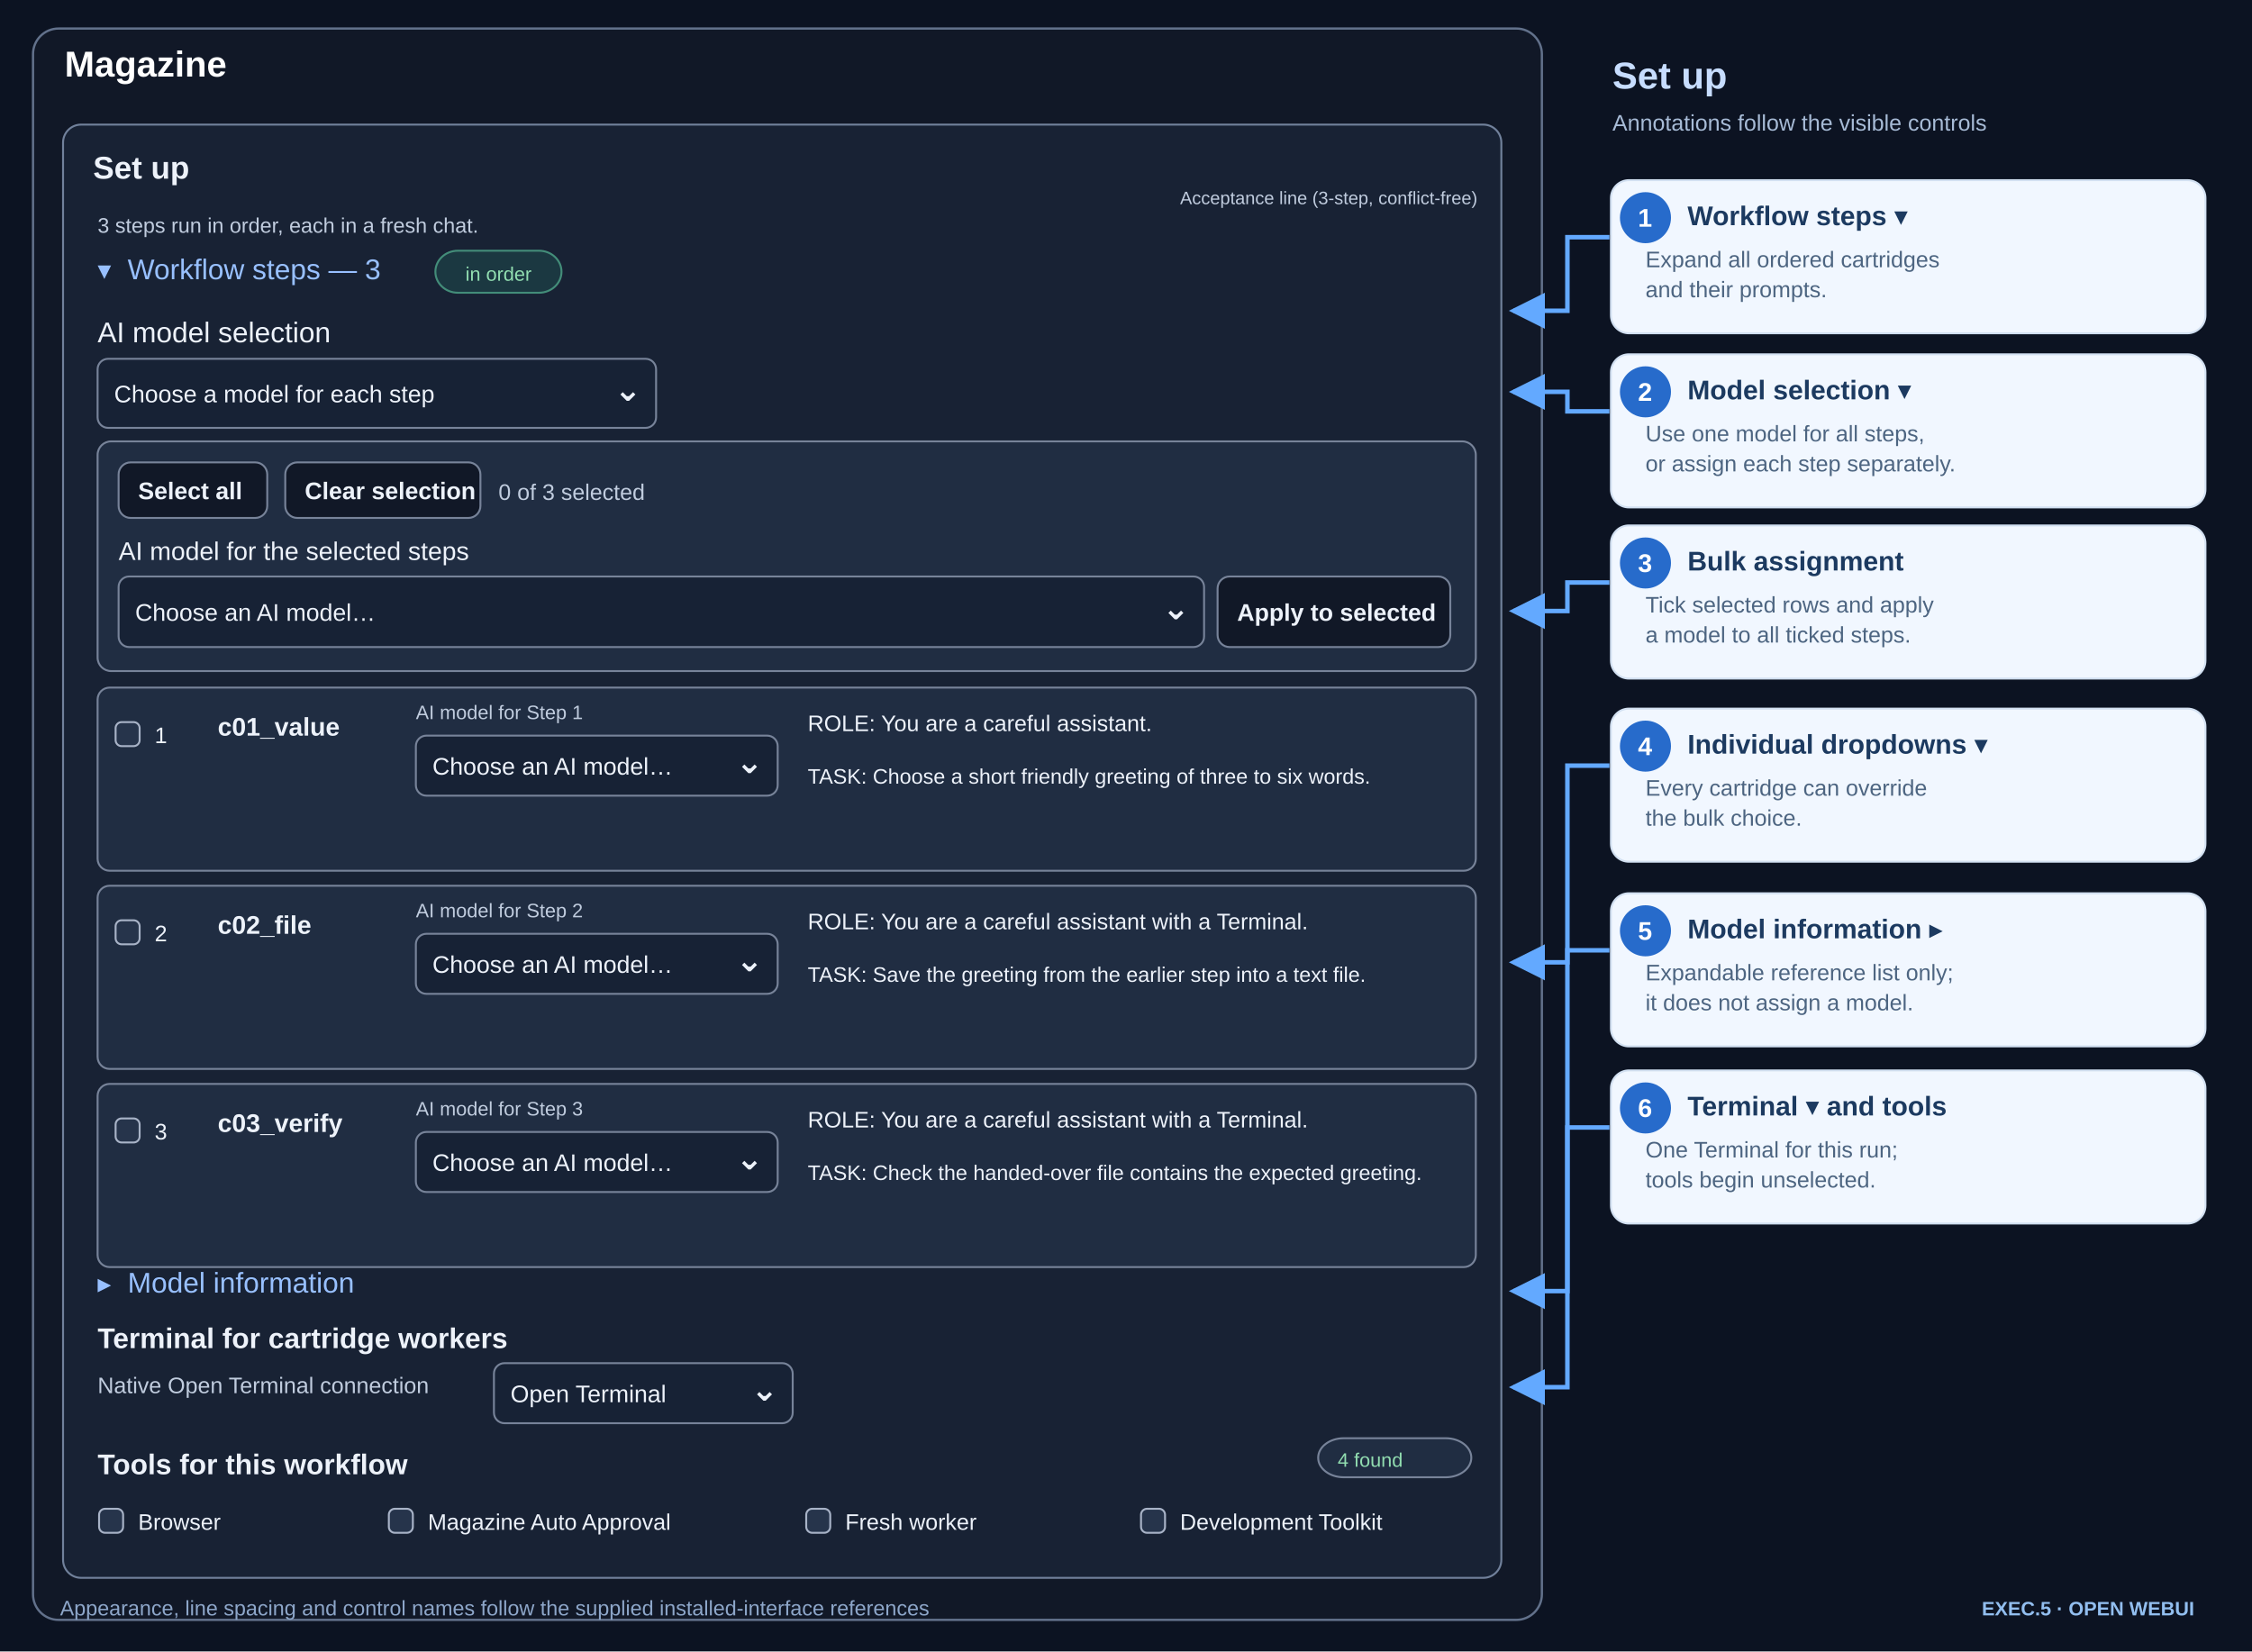
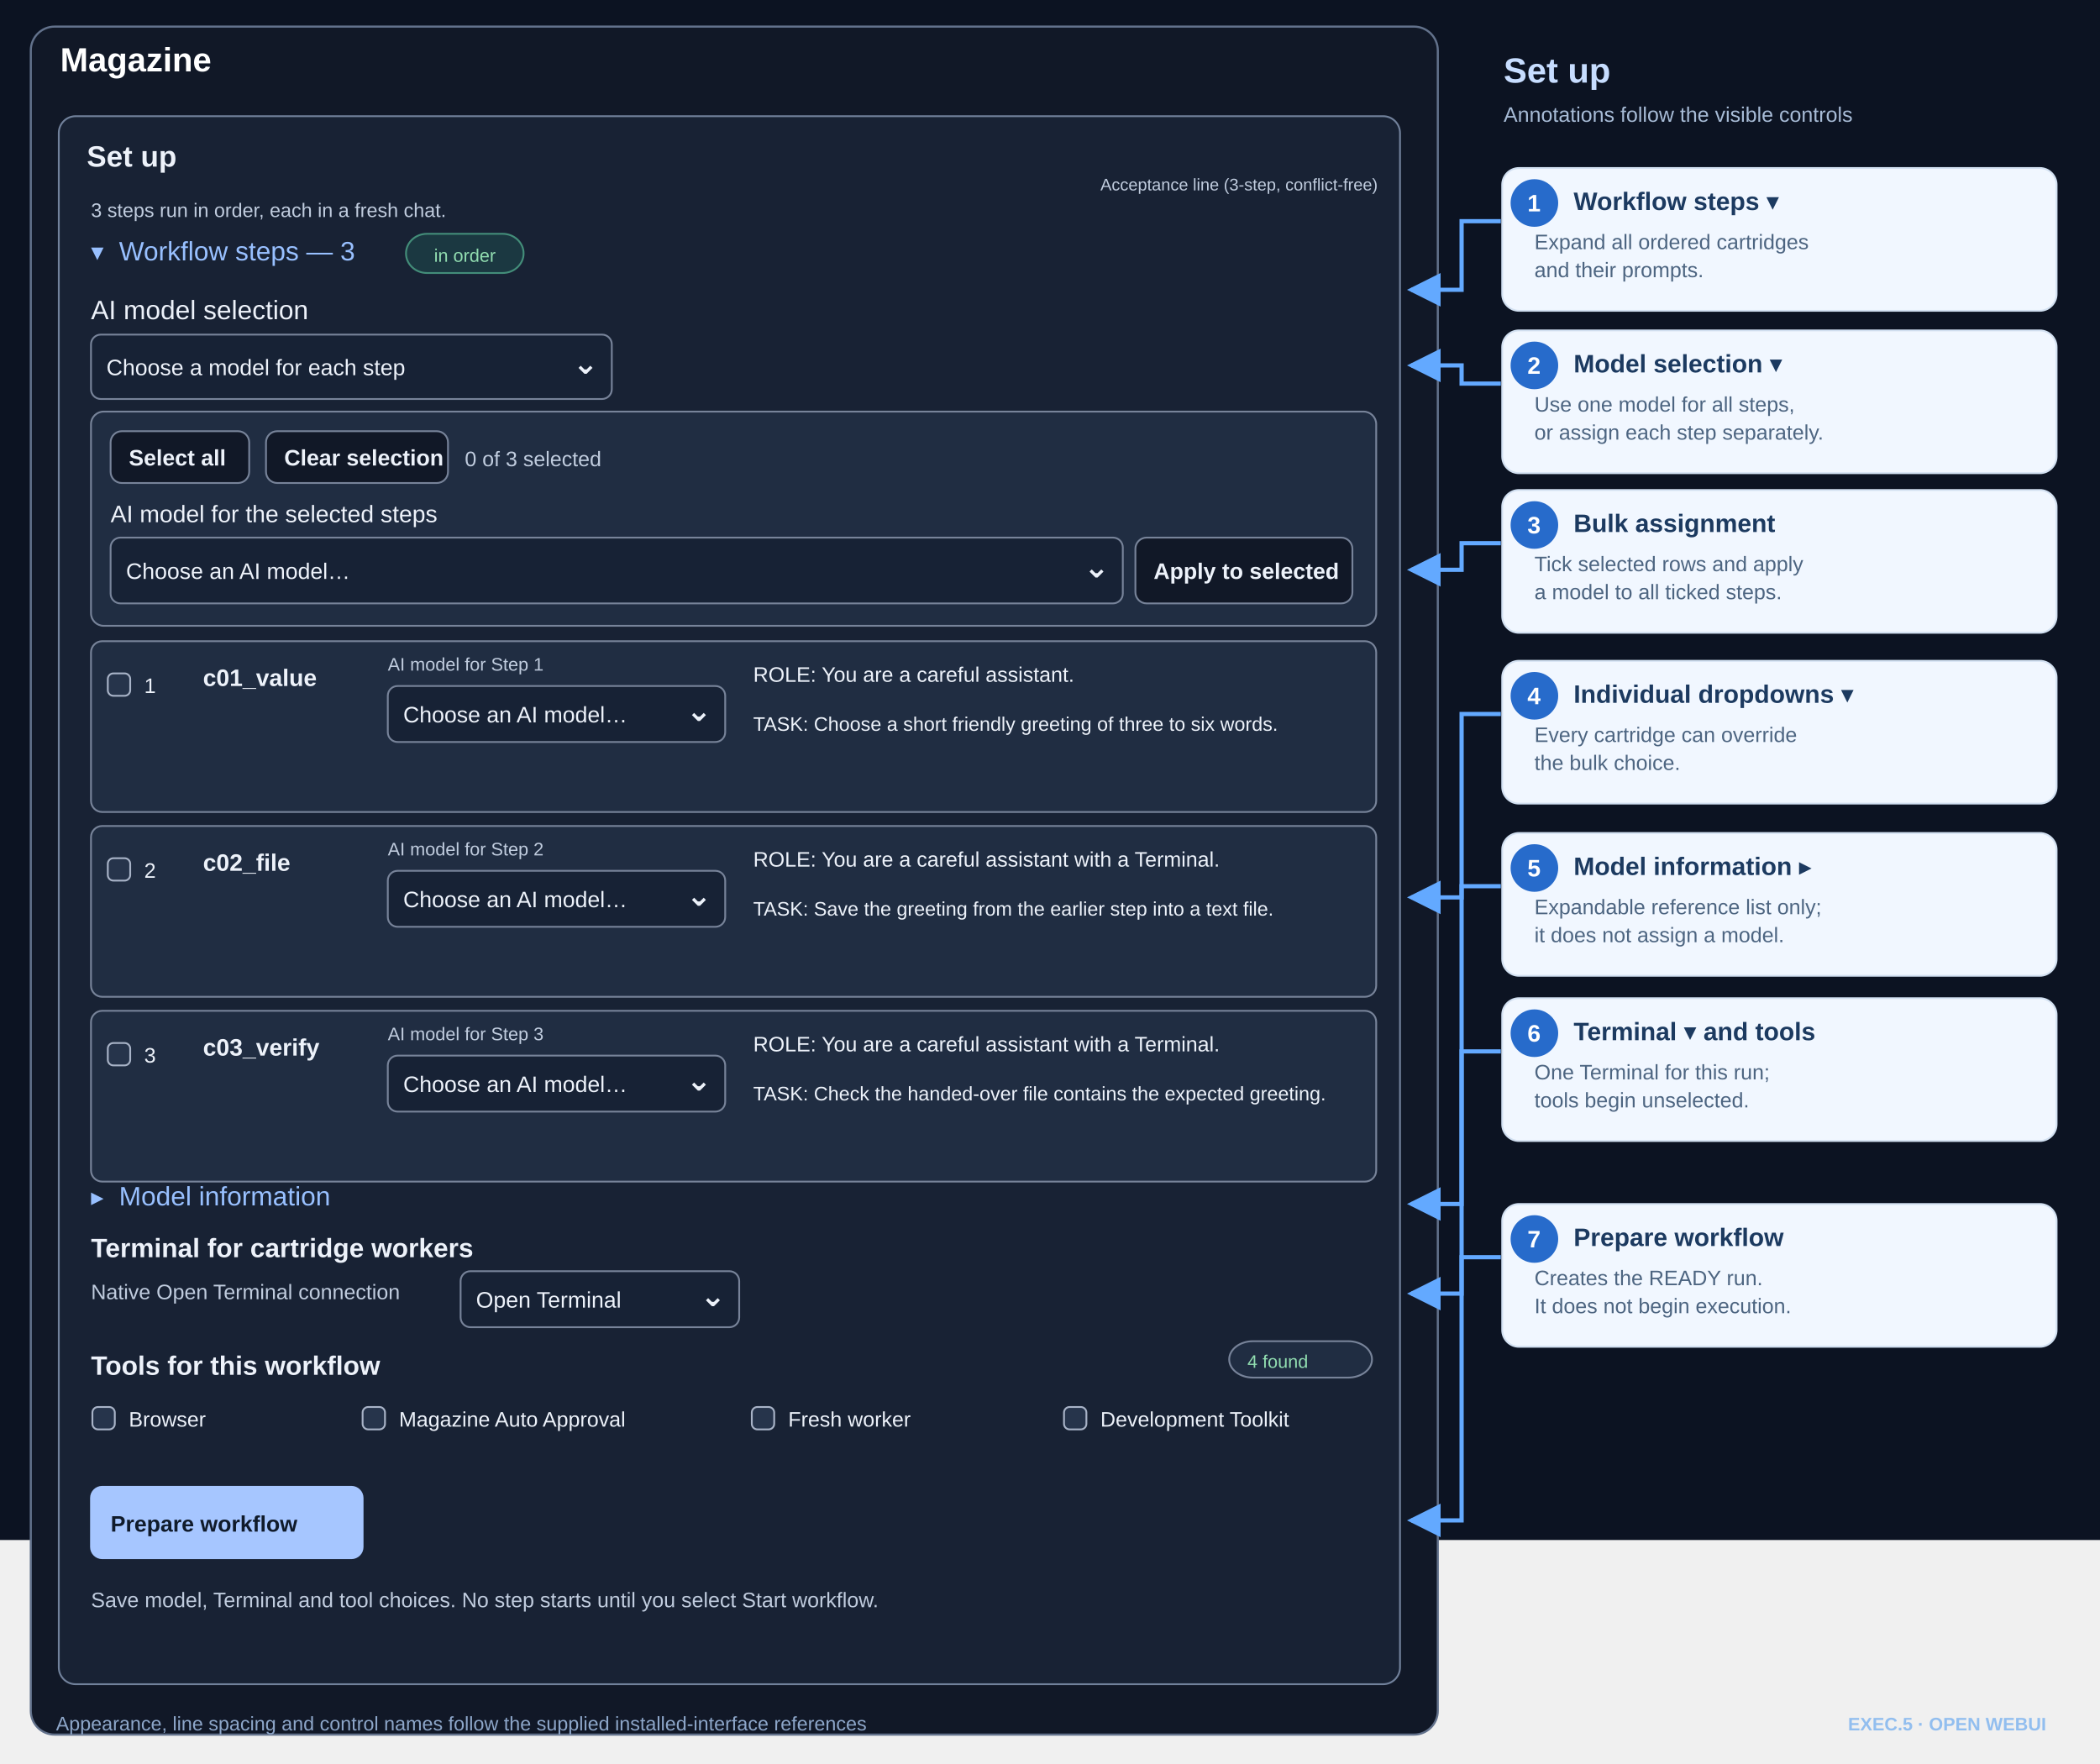
- <svg xmlns="http://www.w3.org/2000/svg" width="1500" height="1100" viewBox="0 0 1500 1100" role="img" aria-labelledby="t d">
+ <svg xmlns="http://www.w3.org/2000/svg" width="1500" height="1260" viewBox="0 0 1500 1260" role="img" aria-labelledby="t d">
  <defs>
    <marker id="arr" markerWidth="8" markerHeight="8" refX="7" refY="4" orient="auto">
      <path d="M0 0L8 4L0 8" fill="#63a9ff" />
    </marker>
  </defs>
  <rect width="1500" height="1100" fill="#0c1322" />
-   <rect x="22" y="19" width="1005" height="1060" rx="17" fill="#111827" stroke="#62718b" stroke-width="1.5" />
+   <rect x="22" y="19" width="1005" height="1220" rx="17" fill="#111827" stroke="#62718b" stroke-width="1.5" />
  <text x="43" y="51" font-size="24" font-weight="700" font-family="Arial,sans-serif" fill="#fff">Magazine</text>
  <text x="1074" y="59" font-size="25" font-family="Arial,sans-serif" font-weight="700" fill="#c7ddff">Set up</text>
  <text x="1074" y="87" font-size="15" font-family="Arial,sans-serif" fill="#a7bbd6">Annotations follow the visible controls</text>
-   <rect x="42" y="83" width="958" height="968" rx="12" fill="#182234" stroke="#71819b" stroke-width="1.3" />
+   <rect x="42" y="83" width="958" height="1120" rx="12" fill="#182234" stroke="#71819b" stroke-width="1.3" />
  <text x="62" y="119" font-size="21" font-weight="700" fill="#edf2fa" font-family="Arial,Helvetica,sans-serif">Set up</text>
  <text x="65" y="155" font-size="14" font-weight="400" fill="#c0ccde" font-family="Arial,Helvetica,sans-serif">3 steps run in order, each in a fresh chat.</text>
  <text x="786" y="136" font-size="12" font-weight="400" fill="#c0ccde" font-family="Arial,Helvetica,sans-serif">Acceptance line (3-step, conflict-free)</text>
  <text x="65" y="186" font-size="18" font-weight="700" fill="#98c0ff" font-family="Arial,Helvetica,sans-serif">▾</text>
  <text x="85" y="186" font-size="19" font-weight="500" fill="#98c0ff" font-family="Arial,Helvetica,sans-serif">Workflow steps — 3</text>
  <rect x="290" y="167" width="84" height="28" rx="15" fill="#1b3841" stroke="#438d79" stroke-width="1.3" />
  <text x="310" y="187" font-size="13" font-weight="400" fill="#91ddb0" font-family="Arial,Helvetica,sans-serif">in order</text>
  <text x="65" y="228" font-size="19" font-weight="400" fill="#edf2fa" font-family="Arial,Helvetica,sans-serif">AI model selection</text>
  <rect x="65" y="239" width="372" height="46" rx="7" fill="#172235" stroke="#778399" stroke-width="1.3" />
  <text x="76" y="268" font-size="16" font-weight="400" fill="#edf2fa" font-family="Arial,Helvetica,sans-serif">Choose a model for each step</text>
  <text x="409" y="267" font-size="22" font-weight="650" fill="#edf2fa" font-family="Arial,Helvetica,sans-serif">⌄</text>
  <rect x="65" y="294" width="918" height="153" rx="9" fill="#202d42" stroke="#778399" stroke-width="1.3" />
  <rect x="79" y="308" width="99" height="37" rx="8" fill="#111827" stroke="#778399" stroke-width="1.3" />
  <text x="92" y="332.5" font-size="16" font-weight="550" fill="#edf2fa" font-family="Arial,Helvetica,sans-serif">Select all</text>
  <rect x="190" y="308" width="130" height="37" rx="8" fill="#111827" stroke="#778399" stroke-width="1.3" />
  <text x="203" y="332.5" font-size="16" font-weight="550" fill="#edf2fa" font-family="Arial,Helvetica,sans-serif">Clear selection</text>
  <text x="332" y="333" font-size="15" font-weight="400" fill="#c0ccde" font-family="Arial,Helvetica,sans-serif">0 of 3 selected</text>
  <text x="79" y="373" font-size="17" font-weight="400" fill="#edf2fa" font-family="Arial,Helvetica,sans-serif">AI model for the selected steps</text>
  <rect x="79" y="384" width="723" height="47" rx="7" fill="#172235" stroke="#778399" stroke-width="1.3" />
  <text x="90" y="413.5" font-size="16" font-weight="400" fill="#edf2fa" font-family="Arial,Helvetica,sans-serif">Choose an AI model…</text>
  <text x="774" y="412.5" font-size="22" font-weight="650" fill="#edf2fa" font-family="Arial,Helvetica,sans-serif">⌄</text>
  <rect x="811" y="384" width="155" height="47" rx="8" fill="#111827" stroke="#778399" stroke-width="1.3" />
  <text x="824" y="413.5" font-size="16" font-weight="550" fill="#edf2fa" font-family="Arial,Helvetica,sans-serif">Apply to selected</text>
  <rect x="65" y="458" width="918" height="122" rx="8" fill="#202d42" stroke="#778399" stroke-width="1.3" />
  <rect x="77" y="481" width="16" height="16" rx="4" fill="#26344b" stroke="#a8b3c7" stroke-width="1.3" />
  <text x="103" y="495" font-size="15" font-weight="400" fill="#edf2fa" font-family="Arial,Helvetica,sans-serif">1</text>
  <text x="145" y="490" font-size="17" font-weight="700" fill="#edf2fa" font-family="Arial,Helvetica,sans-serif">c01_value</text>
  <text x="277" y="479" font-size="13" font-weight="400" fill="#c0ccde" font-family="Arial,Helvetica,sans-serif">AI model for Step 1</text>
  <rect x="277" y="490" width="241" height="40" rx="7" fill="#172235" stroke="#778399" stroke-width="1.3" />
  <text x="288" y="516" font-size="16" font-weight="400" fill="#edf2fa" font-family="Arial,Helvetica,sans-serif">Choose an AI model…</text>
  <text x="490" y="515" font-size="22" font-weight="650" fill="#edf2fa" font-family="Arial,Helvetica,sans-serif">⌄</text>
  <text x="538" y="487" font-size="15" font-weight="400" fill="#edf2fa" font-family="Arial,Helvetica,sans-serif">ROLE: You are a careful assistant.</text>
  <text x="538" y="522" font-size="14" font-weight="400" fill="#edf2fa" font-family="Arial,Helvetica,sans-serif">TASK: Choose a short friendly greeting of three to six words.</text>
  <rect x="65" y="590" width="918" height="122" rx="8" fill="#202d42" stroke="#778399" stroke-width="1.3" />
  <rect x="77" y="613" width="16" height="16" rx="4" fill="#26344b" stroke="#a8b3c7" stroke-width="1.3" />
  <text x="103" y="627" font-size="15" font-weight="400" fill="#edf2fa" font-family="Arial,Helvetica,sans-serif">2</text>
  <text x="145" y="622" font-size="17" font-weight="700" fill="#edf2fa" font-family="Arial,Helvetica,sans-serif">c02_file</text>
  <text x="277" y="611" font-size="13" font-weight="400" fill="#c0ccde" font-family="Arial,Helvetica,sans-serif">AI model for Step 2</text>
  <rect x="277" y="622" width="241" height="40" rx="7" fill="#172235" stroke="#778399" stroke-width="1.3" />
  <text x="288" y="648" font-size="16" font-weight="400" fill="#edf2fa" font-family="Arial,Helvetica,sans-serif">Choose an AI model…</text>
  <text x="490" y="647" font-size="22" font-weight="650" fill="#edf2fa" font-family="Arial,Helvetica,sans-serif">⌄</text>
  <text x="538" y="619" font-size="15" font-weight="400" fill="#edf2fa" font-family="Arial,Helvetica,sans-serif">ROLE: You are a careful assistant with a Terminal.</text>
  <text x="538" y="654" font-size="14" font-weight="400" fill="#edf2fa" font-family="Arial,Helvetica,sans-serif">TASK: Save the greeting from the earlier step into a text file.</text>
  <rect x="65" y="722" width="918" height="122" rx="8" fill="#202d42" stroke="#778399" stroke-width="1.3" />
  <rect x="77" y="745" width="16" height="16" rx="4" fill="#26344b" stroke="#a8b3c7" stroke-width="1.3" />
  <text x="103" y="759" font-size="15" font-weight="400" fill="#edf2fa" font-family="Arial,Helvetica,sans-serif">3</text>
  <text x="145" y="754" font-size="17" font-weight="700" fill="#edf2fa" font-family="Arial,Helvetica,sans-serif">c03_verify</text>
  <text x="277" y="743" font-size="13" font-weight="400" fill="#c0ccde" font-family="Arial,Helvetica,sans-serif">AI model for Step 3</text>
  <rect x="277" y="754" width="241" height="40" rx="7" fill="#172235" stroke="#778399" stroke-width="1.3" />
  <text x="288" y="780" font-size="16" font-weight="400" fill="#edf2fa" font-family="Arial,Helvetica,sans-serif">Choose an AI model…</text>
  <text x="490" y="779" font-size="22" font-weight="650" fill="#edf2fa" font-family="Arial,Helvetica,sans-serif">⌄</text>
  <text x="538" y="751" font-size="15" font-weight="400" fill="#edf2fa" font-family="Arial,Helvetica,sans-serif">ROLE: You are a careful assistant with a Terminal.</text>
  <text x="538" y="786" font-size="14" font-weight="400" fill="#edf2fa" font-family="Arial,Helvetica,sans-serif">TASK: Check the handed-over file contains the expected greeting.</text>
  <text x="65" y="861" font-size="18" font-weight="700" fill="#98c0ff" font-family="Arial,Helvetica,sans-serif">▸</text>
  <text x="85" y="861" font-size="19" font-weight="500" fill="#98c0ff" font-family="Arial,Helvetica,sans-serif">Model information</text>
  <text x="65" y="898" font-size="19" font-weight="700" fill="#edf2fa" font-family="Arial,Helvetica,sans-serif">Terminal for cartridge workers</text>
  <text x="65" y="928" font-size="15" font-weight="400" fill="#c0ccde" font-family="Arial,Helvetica,sans-serif">Native Open Terminal connection</text>
  <rect x="329" y="908" width="199" height="40" rx="7" fill="#172235" stroke="#778399" stroke-width="1.3" />
  <text x="340" y="934" font-size="16" font-weight="400" fill="#edf2fa" font-family="Arial,Helvetica,sans-serif">Open Terminal</text>
  <text x="500" y="933" font-size="22" font-weight="650" fill="#edf2fa" font-family="Arial,Helvetica,sans-serif">⌄</text>
  <text x="65" y="982" font-size="19" font-weight="700" fill="#edf2fa" font-family="Arial,Helvetica,sans-serif">Tools for this workflow</text>
  <rect x="878" y="958" width="102" height="26" rx="17" fill="#202d42" stroke="#778399" stroke-width="1.3" />
  <text x="891" y="977" font-size="13" font-weight="400" fill="#91ddb0" font-family="Arial,Helvetica,sans-serif">4 found</text>
  <rect x="66" y="1005" width="16" height="16" rx="4" fill="#26344b" stroke="#a8b3c7" stroke-width="1.3" />
  <text x="92" y="1019" font-size="15" font-weight="400" fill="#edf2fa" font-family="Arial,Helvetica,sans-serif">Browser</text>
  <rect x="259" y="1005" width="16" height="16" rx="4" fill="#26344b" stroke="#a8b3c7" stroke-width="1.3" />
  <text x="285" y="1019" font-size="15" font-weight="400" fill="#edf2fa" font-family="Arial,Helvetica,sans-serif">Magazine Auto Approval</text>
  <rect x="537" y="1005" width="16" height="16" rx="4" fill="#26344b" stroke="#a8b3c7" stroke-width="1.3" />
  <text x="563" y="1019" font-size="15" font-weight="400" fill="#edf2fa" font-family="Arial,Helvetica,sans-serif">Fresh worker</text>
  <rect x="760" y="1005" width="16" height="16" rx="4" fill="#26344b" stroke="#a8b3c7" stroke-width="1.3" />
  <text x="786" y="1019" font-size="15" font-weight="400" fill="#edf2fa" font-family="Arial,Helvetica,sans-serif">Development Toolkit</text>
  <rect x="1073" y="120" width="396" height="102" rx="12" fill="#f1f7ff" stroke="#d2e0f1" stroke-width="1.3" />
  <circle cx="1096" cy="145" r="17" fill="#276bcb" />
  <text x="1091" y="151" font-size="17" font-weight="700" fill="#fff" font-family="Arial,Helvetica,sans-serif">1</text>
  <text x="1124" y="150" font-size="18" font-weight="700" fill="#1c3a60" font-family="Arial,Helvetica,sans-serif">Workflow steps ▾</text>
  <text x="1096" y="178" font-size="15" font-weight="400" fill="#4d6581" font-family="Arial,Helvetica,sans-serif">Expand all ordered cartridges</text>
  <text x="1096" y="198" font-size="15" font-weight="400" fill="#4d6581" font-family="Arial,Helvetica,sans-serif">and their prompts.</text>
  <path d="M1072 158 L1044 158 L1044 207 L1008 207" fill="none" stroke="#63a9ff" stroke-width="3" marker-end="url(#arr)" />
  <rect x="1073" y="236" width="396" height="102" rx="12" fill="#f1f7ff" stroke="#d2e0f1" stroke-width="1.3" />
  <circle cx="1096" cy="261" r="17" fill="#276bcb" />
  <text x="1091" y="267" font-size="17" font-weight="700" fill="#fff" font-family="Arial,Helvetica,sans-serif">2</text>
  <text x="1124" y="266" font-size="18" font-weight="700" fill="#1c3a60" font-family="Arial,Helvetica,sans-serif">Model selection ▾</text>
  <text x="1096" y="294" font-size="15" font-weight="400" fill="#4d6581" font-family="Arial,Helvetica,sans-serif">Use one model for all steps,</text>
  <text x="1096" y="314" font-size="15" font-weight="400" fill="#4d6581" font-family="Arial,Helvetica,sans-serif">or assign each step separately.</text>
  <path d="M1072 274 L1044 274 L1044 261 L1008 261" fill="none" stroke="#63a9ff" stroke-width="3" marker-end="url(#arr)" />
  <rect x="1073" y="350" width="396" height="102" rx="12" fill="#f1f7ff" stroke="#d2e0f1" stroke-width="1.3" />
  <circle cx="1096" cy="375" r="17" fill="#276bcb" />
  <text x="1091" y="381" font-size="17" font-weight="700" fill="#fff" font-family="Arial,Helvetica,sans-serif">3</text>
  <text x="1124" y="380" font-size="18" font-weight="700" fill="#1c3a60" font-family="Arial,Helvetica,sans-serif">Bulk assignment</text>
  <text x="1096" y="408" font-size="15" font-weight="400" fill="#4d6581" font-family="Arial,Helvetica,sans-serif">Tick selected rows and apply</text>
  <text x="1096" y="428" font-size="15" font-weight="400" fill="#4d6581" font-family="Arial,Helvetica,sans-serif">a model to all ticked steps.</text>
  <path d="M1072 388 L1044 388 L1044 407 L1008 407" fill="none" stroke="#63a9ff" stroke-width="3" marker-end="url(#arr)" />
  <rect x="1073" y="472" width="396" height="102" rx="12" fill="#f1f7ff" stroke="#d2e0f1" stroke-width="1.3" />
  <circle cx="1096" cy="497" r="17" fill="#276bcb" />
  <text x="1091" y="503" font-size="17" font-weight="700" fill="#fff" font-family="Arial,Helvetica,sans-serif">4</text>
  <text x="1124" y="502" font-size="18" font-weight="700" fill="#1c3a60" font-family="Arial,Helvetica,sans-serif">Individual dropdowns ▾</text>
  <text x="1096" y="530" font-size="15" font-weight="400" fill="#4d6581" font-family="Arial,Helvetica,sans-serif">Every cartridge can override</text>
  <text x="1096" y="550" font-size="15" font-weight="400" fill="#4d6581" font-family="Arial,Helvetica,sans-serif">the bulk choice.</text>
  <path d="M1072 510 L1044 510 L1044 641 L1008 641" fill="none" stroke="#63a9ff" stroke-width="3" marker-end="url(#arr)" />
  <rect x="1073" y="595" width="396" height="102" rx="12" fill="#f1f7ff" stroke="#d2e0f1" stroke-width="1.3" />
  <circle cx="1096" cy="620" r="17" fill="#276bcb" />
  <text x="1091" y="626" font-size="17" font-weight="700" fill="#fff" font-family="Arial,Helvetica,sans-serif">5</text>
  <text x="1124" y="625" font-size="18" font-weight="700" fill="#1c3a60" font-family="Arial,Helvetica,sans-serif">Model information ▸</text>
  <text x="1096" y="653" font-size="15" font-weight="400" fill="#4d6581" font-family="Arial,Helvetica,sans-serif">Expandable reference list only;</text>
  <text x="1096" y="673" font-size="15" font-weight="400" fill="#4d6581" font-family="Arial,Helvetica,sans-serif">it does not assign a model.</text>
  <path d="M1072 633 L1044 633 L1044 860 L1008 860" fill="none" stroke="#63a9ff" stroke-width="3" marker-end="url(#arr)" />
  <rect x="1073" y="713" width="396" height="102" rx="12" fill="#f1f7ff" stroke="#d2e0f1" stroke-width="1.3" />
  <circle cx="1096" cy="738" r="17" fill="#276bcb" />
  <text x="1091" y="744" font-size="17" font-weight="700" fill="#fff" font-family="Arial,Helvetica,sans-serif">6</text>
  <text x="1124" y="743" font-size="18" font-weight="700" fill="#1c3a60" font-family="Arial,Helvetica,sans-serif">Terminal ▾ and tools</text>
  <text x="1096" y="771" font-size="15" font-weight="400" fill="#4d6581" font-family="Arial,Helvetica,sans-serif">One Terminal for this run;</text>
  <text x="1096" y="791" font-size="15" font-weight="400" fill="#4d6581" font-family="Arial,Helvetica,sans-serif">tools begin unselected.</text>
  <path d="M1072 751 L1044 751 L1044 924 L1008 924" fill="none" stroke="#63a9ff" stroke-width="3" marker-end="url(#arr)" />
-   <text x="40" y="1076" font-size="14" font-weight="400" fill="#8da6c9" font-family="Arial,Helvetica,sans-serif">Appearance, line spacing and control names follow the supplied installed-interface references</text>
-   <text x="1320" y="1076" font-size="13" font-weight="700" fill="#92beef" font-family="Arial,Helvetica,sans-serif">EXEC.5 · OPEN WEBUI</text>
+   <rect x="65" y="1062" width="194" height="51" rx="8" fill="#a6c6ff" stroke="#a6c6ff" stroke-width="1.3" />
+   <text x="79" y="1094" font-size="16" font-weight="700" fill="#101b2b" font-family="Arial,Helvetica,sans-serif">Prepare workflow</text>
+   <text x="65" y="1148" font-size="15" font-weight="400" fill="#c0ccde" font-family="Arial,Helvetica,sans-serif">Save model, Terminal and tool choices. No step starts until you select Start workflow.</text>
+   <rect x="1073" y="860" width="396" height="102" rx="12" fill="#f1f7ff" stroke="#d2e0f1" stroke-width="1.3" />
+   <circle cx="1096" cy="885" r="17" fill="#276bcb" />
+   <text x="1091" y="891" font-size="17" font-weight="700" fill="#fff" font-family="Arial,Helvetica,sans-serif">7</text>
+   <text x="1124" y="890" font-size="18" font-weight="700" fill="#1c3a60" font-family="Arial,Helvetica,sans-serif">Prepare workflow</text>
+   <text x="1096" y="918" font-size="15" font-weight="400" fill="#4d6581" font-family="Arial,Helvetica,sans-serif">Creates the READY run.</text>
+   <text x="1096" y="938" font-size="15" font-weight="400" fill="#4d6581" font-family="Arial,Helvetica,sans-serif">It does not begin execution.</text>
+   <path d="M1072 898 L1044 898 L1044 1086 L1008 1086" fill="none" stroke="#63a9ff" stroke-width="3" marker-end="url(#arr)" />
+   <text x="40" y="1236" font-size="14" font-weight="400" fill="#8da6c9" font-family="Arial,Helvetica,sans-serif">Appearance, line spacing and control names follow the supplied installed-interface references</text>
+   <text x="1320" y="1236" font-size="13" font-weight="700" fill="#92beef" font-family="Arial,Helvetica,sans-serif">EXEC.5 · OPEN WEBUI</text>
</svg>
